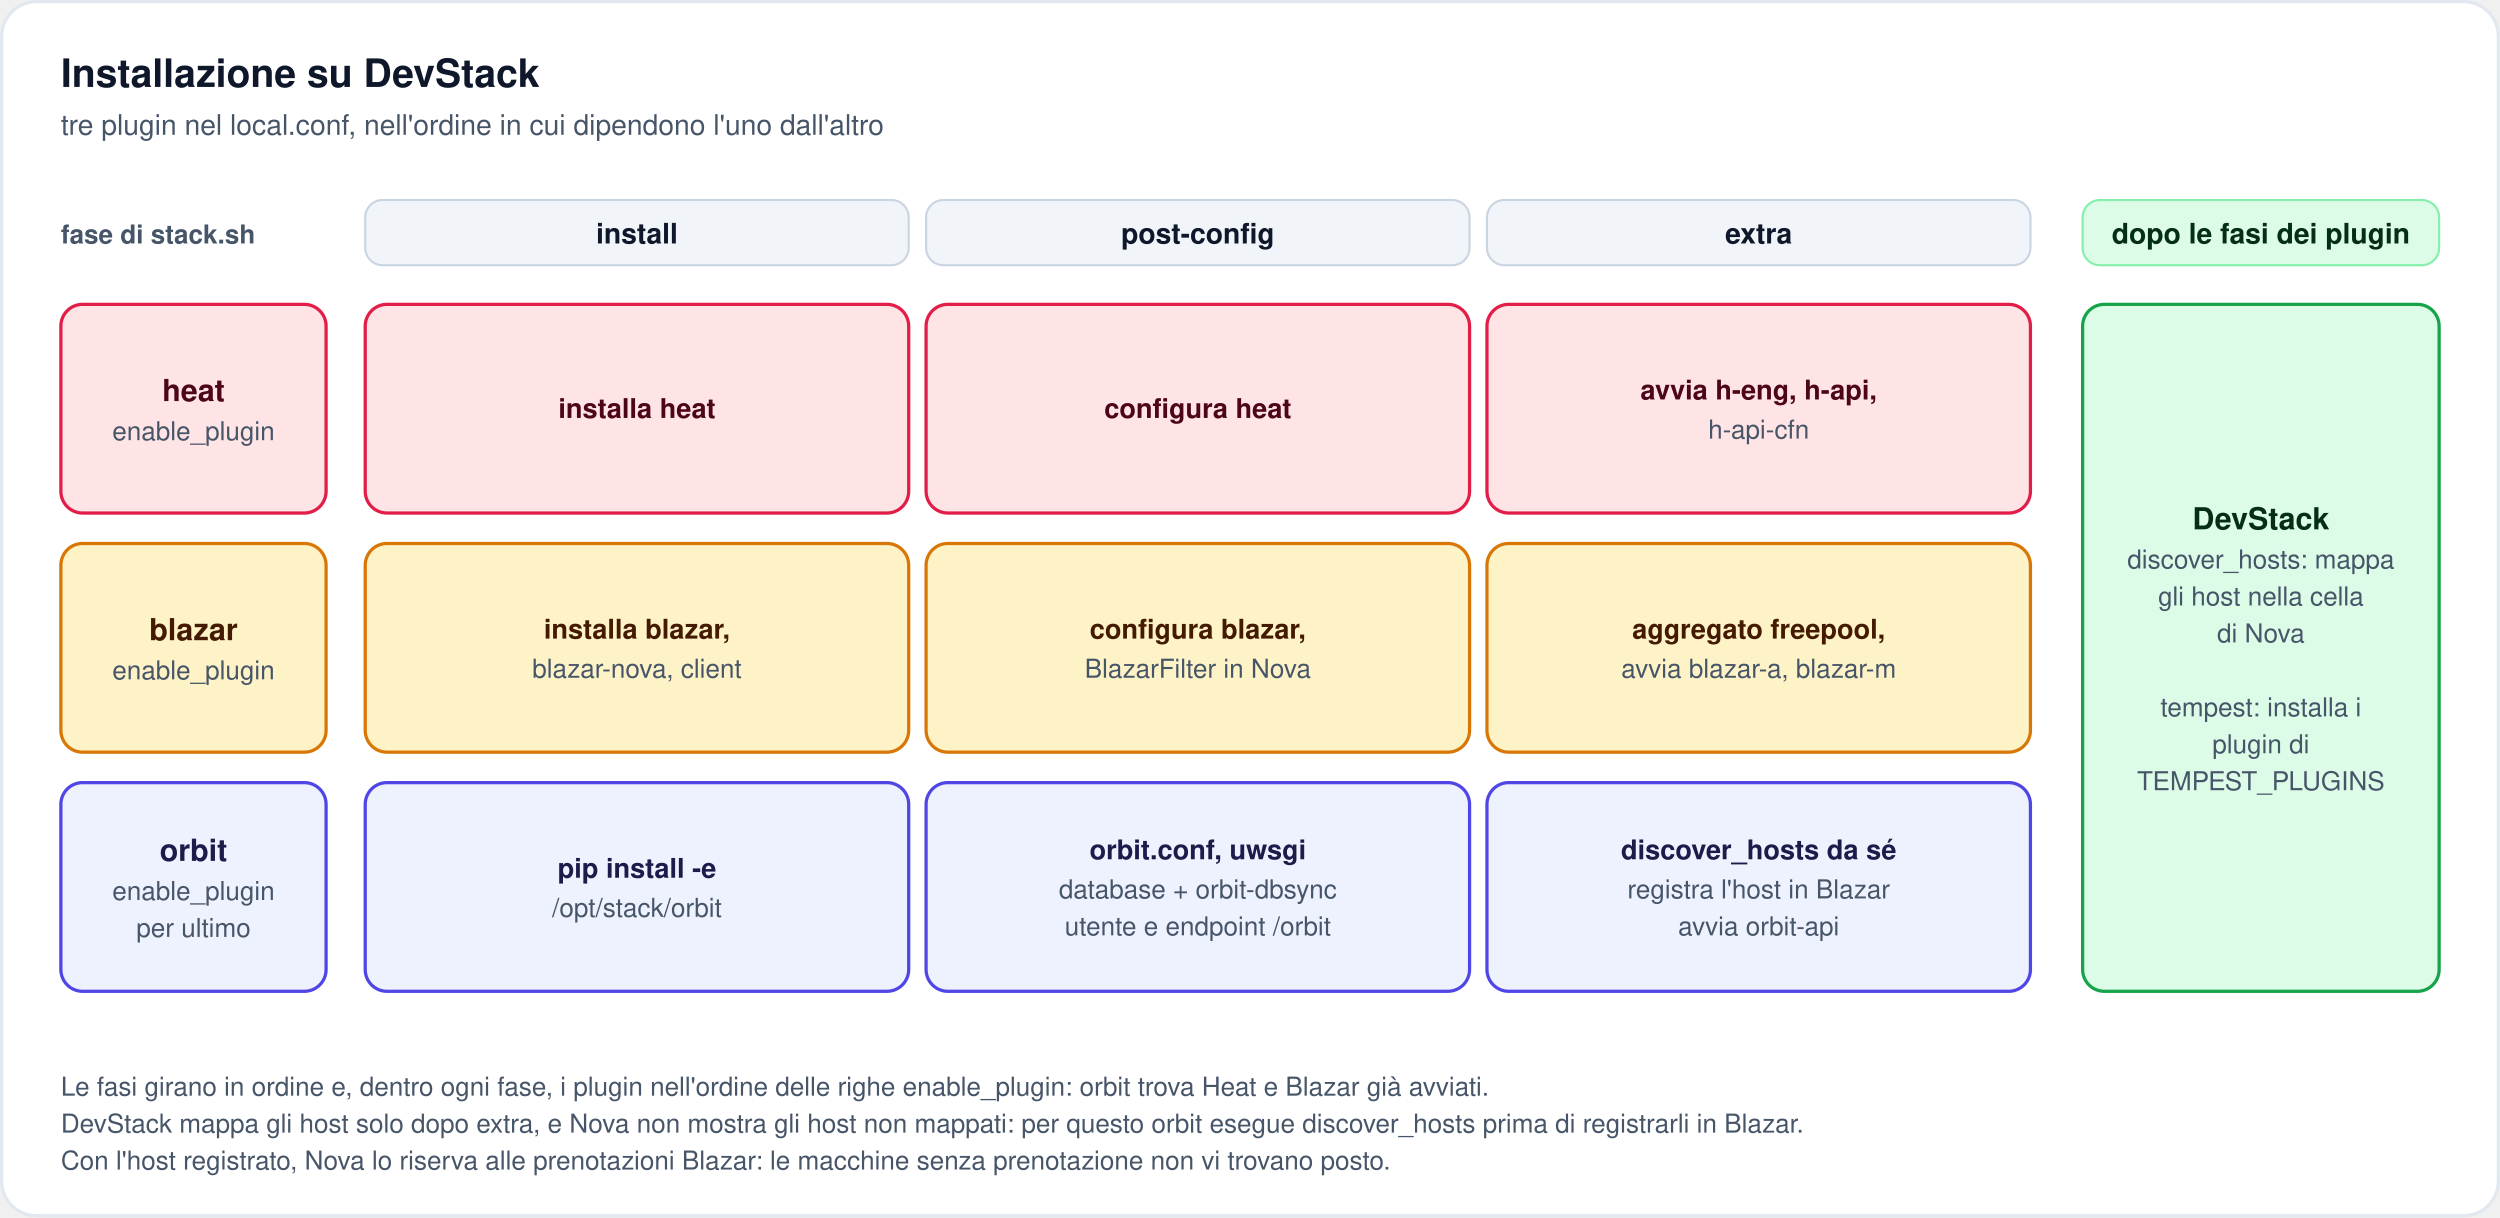
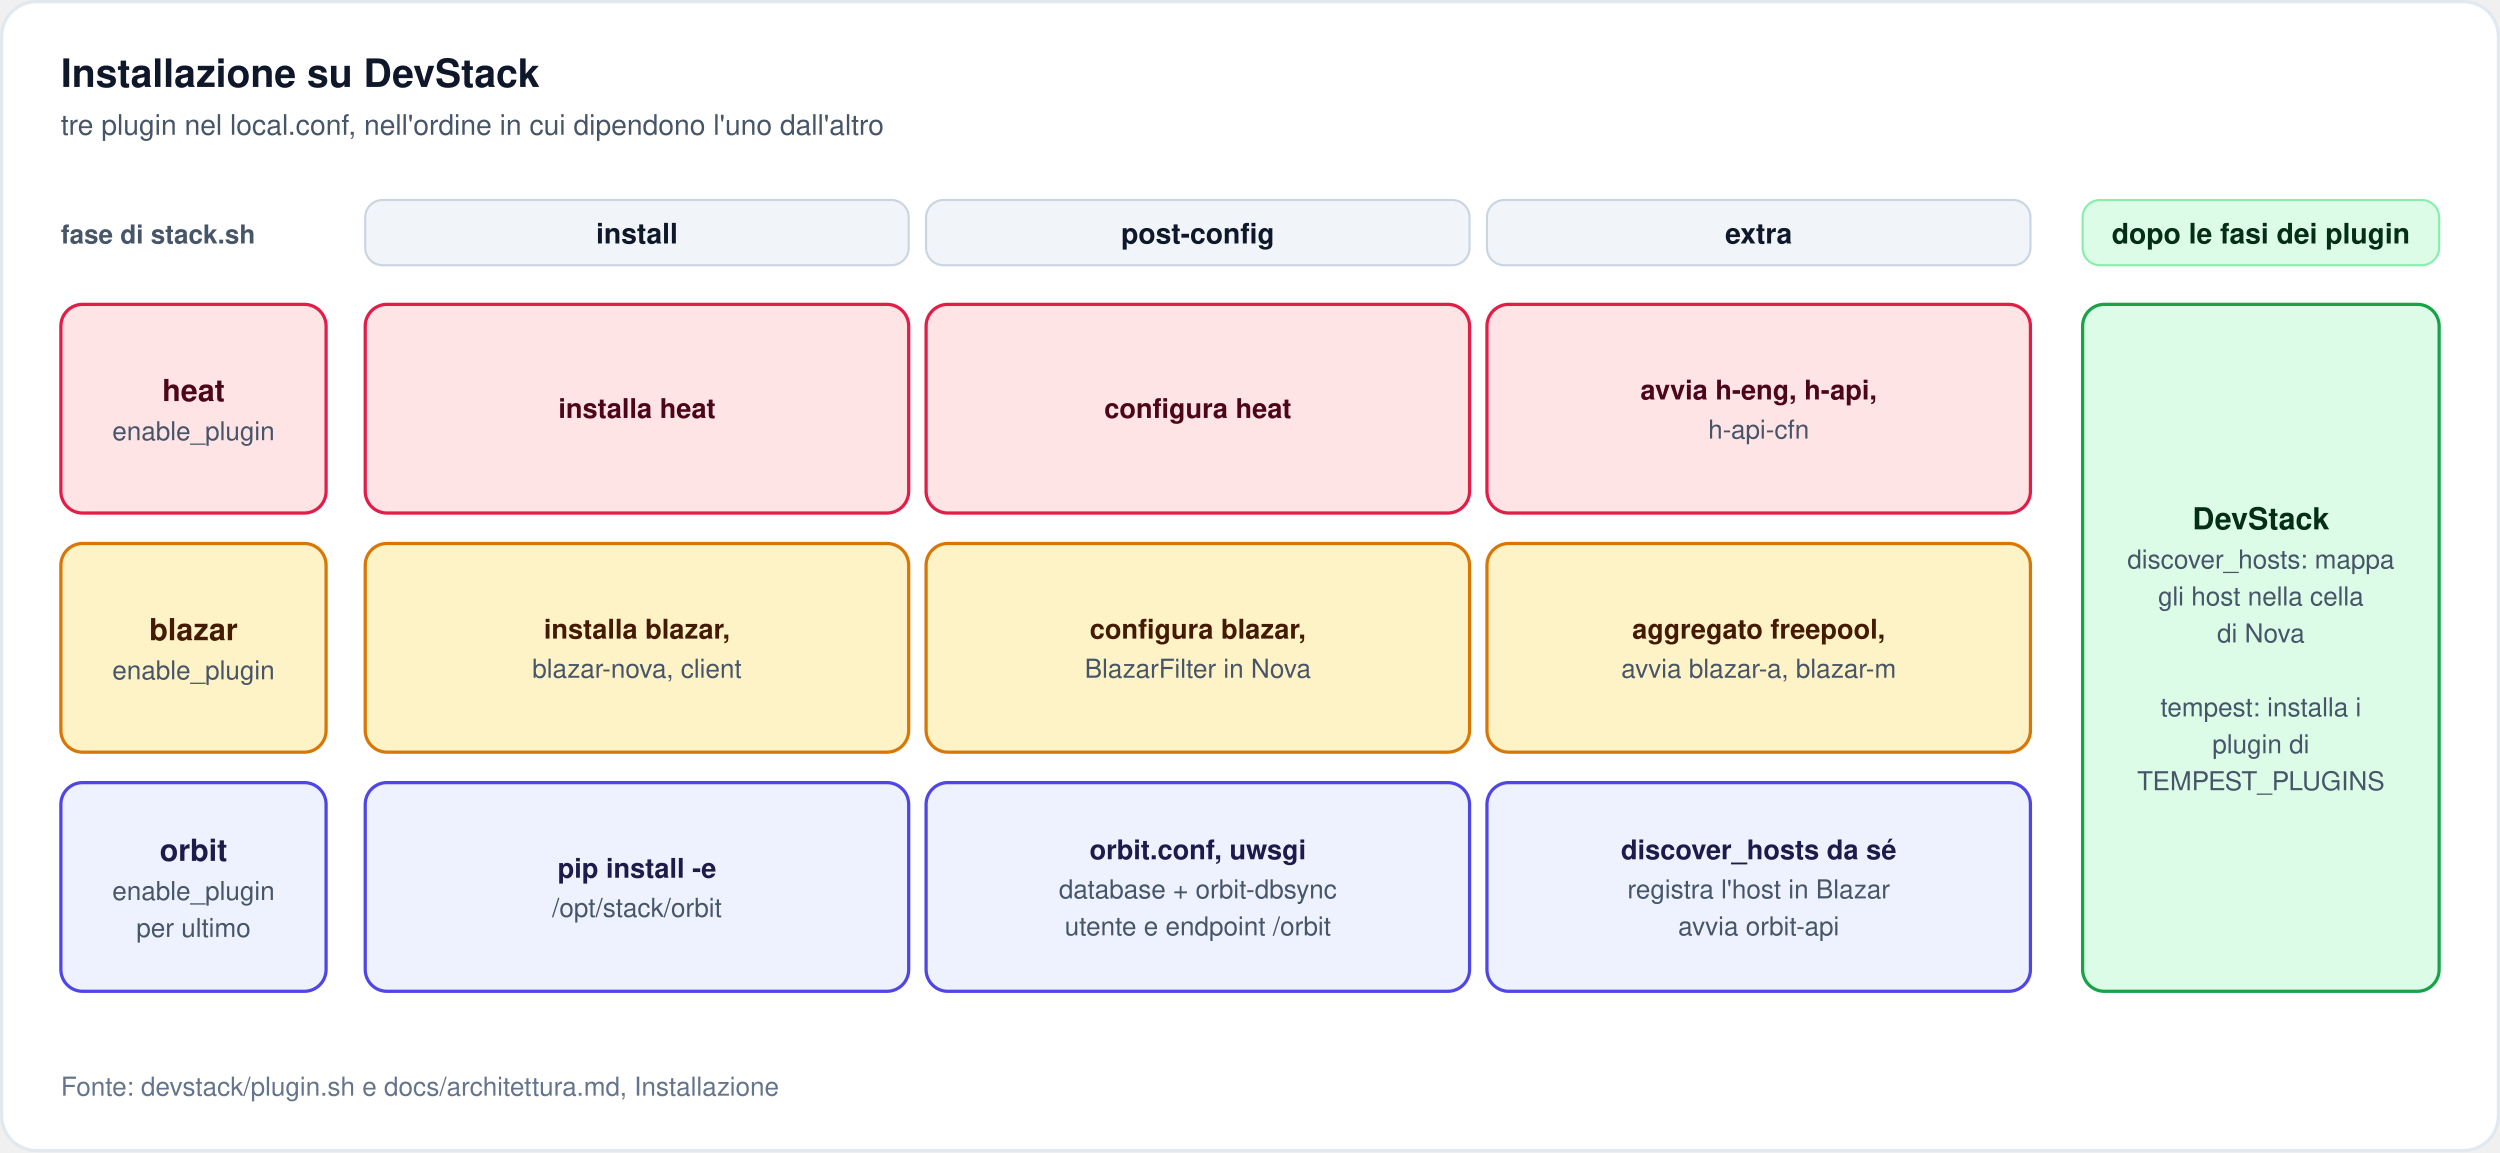
- <svg xmlns="http://www.w3.org/2000/svg" width="1150" height="560" viewBox="0 0 1150 560" role="img" aria-label="Installazione con DevStack: cosa fa ogni plugin in ogni fase">
+ <svg xmlns="http://www.w3.org/2000/svg" width="1150" height="530" viewBox="0 0 1150 530" role="img" aria-label="Installazione con DevStack: cosa fa ogni plugin in ogni fase">
  <defs />
-   <rect x="0.75" y="0.75" width="1148.5" height="558.5" rx="16" fill="#ffffff" stroke="#e2e8f0" stroke-width="1.5" />
+   <rect x="0.75" y="0.75" width="1148.5" height="528.5" rx="16" fill="#ffffff" stroke="#e2e8f0" stroke-width="1.5" />
  <text x="28" y="40" font-family="-apple-system, BlinkMacSystemFont, 'Segoe UI', Helvetica, Arial, sans-serif" font-size="18" font-weight="700" fill="#0f172a">Installazione su DevStack</text>
  <text x="28" y="62" font-family="-apple-system, BlinkMacSystemFont, 'Segoe UI', Helvetica, Arial, sans-serif" font-size="13" fill="#475569">tre plugin nel local.conf, nell'ordine in cui dipendono l'uno dall'altro</text>
  <rect x="168" y="92" width="250" height="30" rx="8" fill="#f1f5f9" stroke="#cbd5e1" stroke-width="1" />
  <text x="293.0" y="112" font-family="-apple-system, BlinkMacSystemFont, 'Segoe UI', Helvetica, Arial, sans-serif" font-size="13" font-weight="700" text-anchor="middle" fill="#0f172a">install</text>
  <rect x="426" y="92" width="250" height="30" rx="8" fill="#f1f5f9" stroke="#cbd5e1" stroke-width="1" />
  <text x="551.0" y="112" font-family="-apple-system, BlinkMacSystemFont, 'Segoe UI', Helvetica, Arial, sans-serif" font-size="13" font-weight="700" text-anchor="middle" fill="#0f172a">post-config</text>
  <rect x="684" y="92" width="250" height="30" rx="8" fill="#f1f5f9" stroke="#cbd5e1" stroke-width="1" />
  <text x="809.0" y="112" font-family="-apple-system, BlinkMacSystemFont, 'Segoe UI', Helvetica, Arial, sans-serif" font-size="13" font-weight="700" text-anchor="middle" fill="#0f172a">extra</text>
  <rect x="958" y="92" width="164" height="30" rx="8" fill="#dcfce7" stroke="#86efac" stroke-width="1" />
  <text x="1040.0" y="112" font-family="-apple-system, BlinkMacSystemFont, 'Segoe UI', Helvetica, Arial, sans-serif" font-size="13" font-weight="700" text-anchor="middle" fill="#052e16">dopo le fasi dei plugin</text>
  <text x="28" y="112" font-family="-apple-system, BlinkMacSystemFont, 'Segoe UI', Helvetica, Arial, sans-serif" font-size="12" font-weight="600" text-anchor="start" fill="#475569">fase di stack.sh</text>
  <rect x="28" y="140" width="122" height="96" rx="10" fill="#ffe4e6" stroke="#e11d48" stroke-width="1.5" />
  <text x="89.0" y="184.5" font-family="-apple-system, BlinkMacSystemFont, 'Segoe UI', Helvetica, Arial, sans-serif" font-size="14" font-weight="600" text-anchor="middle" fill="#4c0519">heat</text>
  <text x="89.0" y="202.5" font-family="-apple-system, BlinkMacSystemFont, 'Segoe UI', Helvetica, Arial, sans-serif" font-size="12" font-weight="normal" text-anchor="middle" fill="#475569">enable_plugin</text>
  <rect x="168" y="140" width="250" height="96" rx="10" fill="#ffe4e6" stroke="#e11d48" stroke-width="1.5" />
  <text x="293.0" y="192.25" font-family="-apple-system, BlinkMacSystemFont, 'Segoe UI', Helvetica, Arial, sans-serif" font-size="12.5" font-weight="600" text-anchor="middle" fill="#4c0519">installa heat</text>
  <rect x="426" y="140" width="250" height="96" rx="10" fill="#ffe4e6" stroke="#e11d48" stroke-width="1.5" />
  <text x="551.0" y="192.25" font-family="-apple-system, BlinkMacSystemFont, 'Segoe UI', Helvetica, Arial, sans-serif" font-size="12.5" font-weight="600" text-anchor="middle" fill="#4c0519">configura heat</text>
  <rect x="684" y="140" width="250" height="96" rx="10" fill="#ffe4e6" stroke="#e11d48" stroke-width="1.5" />
  <text x="809.0" y="183.75" font-family="-apple-system, BlinkMacSystemFont, 'Segoe UI', Helvetica, Arial, sans-serif" font-size="12.5" font-weight="600" text-anchor="middle" fill="#4c0519">avvia h-eng, h-api,</text>
  <text x="809.0" y="201.75" font-family="-apple-system, BlinkMacSystemFont, 'Segoe UI', Helvetica, Arial, sans-serif" font-size="12" font-weight="normal" text-anchor="middle" fill="#475569">h-api-cfn</text>
  <rect x="28" y="250" width="122" height="96" rx="10" fill="#fef3c7" stroke="#d97706" stroke-width="1.5" />
  <text x="89.0" y="294.5" font-family="-apple-system, BlinkMacSystemFont, 'Segoe UI', Helvetica, Arial, sans-serif" font-size="14" font-weight="600" text-anchor="middle" fill="#451a03">blazar</text>
  <text x="89.0" y="312.5" font-family="-apple-system, BlinkMacSystemFont, 'Segoe UI', Helvetica, Arial, sans-serif" font-size="12" font-weight="normal" text-anchor="middle" fill="#475569">enable_plugin</text>
  <rect x="168" y="250" width="250" height="96" rx="10" fill="#fef3c7" stroke="#d97706" stroke-width="1.5" />
  <text x="293.0" y="293.75" font-family="-apple-system, BlinkMacSystemFont, 'Segoe UI', Helvetica, Arial, sans-serif" font-size="12.5" font-weight="600" text-anchor="middle" fill="#451a03">installa blazar,</text>
  <text x="293.0" y="311.75" font-family="-apple-system, BlinkMacSystemFont, 'Segoe UI', Helvetica, Arial, sans-serif" font-size="12" font-weight="normal" text-anchor="middle" fill="#475569">blazar-nova, client</text>
  <rect x="426" y="250" width="250" height="96" rx="10" fill="#fef3c7" stroke="#d97706" stroke-width="1.5" />
  <text x="551.0" y="293.75" font-family="-apple-system, BlinkMacSystemFont, 'Segoe UI', Helvetica, Arial, sans-serif" font-size="12.5" font-weight="600" text-anchor="middle" fill="#451a03">configura blazar,</text>
  <text x="551.0" y="311.75" font-family="-apple-system, BlinkMacSystemFont, 'Segoe UI', Helvetica, Arial, sans-serif" font-size="12" font-weight="normal" text-anchor="middle" fill="#475569">BlazarFilter in Nova</text>
  <rect x="684" y="250" width="250" height="96" rx="10" fill="#fef3c7" stroke="#d97706" stroke-width="1.5" />
  <text x="809.0" y="293.75" font-family="-apple-system, BlinkMacSystemFont, 'Segoe UI', Helvetica, Arial, sans-serif" font-size="12.5" font-weight="600" text-anchor="middle" fill="#451a03">aggregato freepool,</text>
  <text x="809.0" y="311.75" font-family="-apple-system, BlinkMacSystemFont, 'Segoe UI', Helvetica, Arial, sans-serif" font-size="12" font-weight="normal" text-anchor="middle" fill="#475569">avvia blazar-a, blazar-m</text>
  <rect x="28" y="360" width="122" height="96" rx="10" fill="#eef2ff" stroke="#4f46e5" stroke-width="1.5" />
  <text x="89.0" y="396.0" font-family="-apple-system, BlinkMacSystemFont, 'Segoe UI', Helvetica, Arial, sans-serif" font-size="14" font-weight="600" text-anchor="middle" fill="#1e1b4b">orbit</text>
  <text x="89.0" y="414.0" font-family="-apple-system, BlinkMacSystemFont, 'Segoe UI', Helvetica, Arial, sans-serif" font-size="12" font-weight="normal" text-anchor="middle" fill="#475569">enable_plugin</text>
  <text x="89.0" y="431.0" font-family="-apple-system, BlinkMacSystemFont, 'Segoe UI', Helvetica, Arial, sans-serif" font-size="12" font-weight="normal" text-anchor="middle" fill="#475569">per ultimo</text>
  <rect x="168" y="360" width="250" height="96" rx="10" fill="#eef2ff" stroke="#4f46e5" stroke-width="1.5" />
  <text x="293.0" y="403.75" font-family="-apple-system, BlinkMacSystemFont, 'Segoe UI', Helvetica, Arial, sans-serif" font-size="12.5" font-weight="600" text-anchor="middle" fill="#1e1b4b">pip install -e</text>
  <text x="293.0" y="421.75" font-family="-apple-system, BlinkMacSystemFont, 'Segoe UI', Helvetica, Arial, sans-serif" font-size="12" font-weight="normal" text-anchor="middle" fill="#475569">/opt/stack/orbit</text>
  <rect x="426" y="360" width="250" height="96" rx="10" fill="#eef2ff" stroke="#4f46e5" stroke-width="1.5" />
  <text x="551.0" y="395.25" font-family="-apple-system, BlinkMacSystemFont, 'Segoe UI', Helvetica, Arial, sans-serif" font-size="12.5" font-weight="600" text-anchor="middle" fill="#1e1b4b">orbit.conf, uwsgi</text>
  <text x="551.0" y="413.25" font-family="-apple-system, BlinkMacSystemFont, 'Segoe UI', Helvetica, Arial, sans-serif" font-size="12" font-weight="normal" text-anchor="middle" fill="#475569">database + orbit-dbsync</text>
  <text x="551.0" y="430.25" font-family="-apple-system, BlinkMacSystemFont, 'Segoe UI', Helvetica, Arial, sans-serif" font-size="12" font-weight="normal" text-anchor="middle" fill="#475569">utente e endpoint /orbit</text>
  <rect x="684" y="360" width="250" height="96" rx="10" fill="#eef2ff" stroke="#4f46e5" stroke-width="1.5" />
  <text x="809.0" y="395.25" font-family="-apple-system, BlinkMacSystemFont, 'Segoe UI', Helvetica, Arial, sans-serif" font-size="12.5" font-weight="600" text-anchor="middle" fill="#1e1b4b">discover_hosts da sé</text>
  <text x="809.0" y="413.25" font-family="-apple-system, BlinkMacSystemFont, 'Segoe UI', Helvetica, Arial, sans-serif" font-size="12" font-weight="normal" text-anchor="middle" fill="#475569">registra l'host in Blazar</text>
  <text x="809.0" y="430.25" font-family="-apple-system, BlinkMacSystemFont, 'Segoe UI', Helvetica, Arial, sans-serif" font-size="12" font-weight="normal" text-anchor="middle" fill="#475569">avvia orbit-api</text>
  <rect x="958" y="140" width="164" height="316" rx="10" fill="#dcfce7" stroke="#16a34a" stroke-width="1.5" />
  <text x="1040.0" y="243.5" font-family="-apple-system, BlinkMacSystemFont, 'Segoe UI', Helvetica, Arial, sans-serif" font-size="14" font-weight="600" text-anchor="middle" fill="#052e16">DevStack</text>
  <text x="1040.0" y="261.5" font-family="-apple-system, BlinkMacSystemFont, 'Segoe UI', Helvetica, Arial, sans-serif" font-size="12" font-weight="normal" text-anchor="middle" fill="#475569">discover_hosts: mappa</text>
  <text x="1040.0" y="278.5" font-family="-apple-system, BlinkMacSystemFont, 'Segoe UI', Helvetica, Arial, sans-serif" font-size="12" font-weight="normal" text-anchor="middle" fill="#475569">gli host nella cella</text>
  <text x="1040.0" y="295.5" font-family="-apple-system, BlinkMacSystemFont, 'Segoe UI', Helvetica, Arial, sans-serif" font-size="12" font-weight="normal" text-anchor="middle" fill="#475569">di Nova</text>
  <text x="1040.0" y="312.5" font-family="-apple-system, BlinkMacSystemFont, 'Segoe UI', Helvetica, Arial, sans-serif" font-size="12" font-weight="normal" text-anchor="middle" fill="#475569" />
  <text x="1040.0" y="329.5" font-family="-apple-system, BlinkMacSystemFont, 'Segoe UI', Helvetica, Arial, sans-serif" font-size="12" font-weight="normal" text-anchor="middle" fill="#475569">tempest: installa i</text>
  <text x="1040.0" y="346.5" font-family="-apple-system, BlinkMacSystemFont, 'Segoe UI', Helvetica, Arial, sans-serif" font-size="12" font-weight="normal" text-anchor="middle" fill="#475569">plugin di</text>
  <text x="1040.0" y="363.5" font-family="-apple-system, BlinkMacSystemFont, 'Segoe UI', Helvetica, Arial, sans-serif" font-size="12" font-weight="normal" text-anchor="middle" fill="#475569">TEMPEST_PLUGINS</text>
-   <text x="28" y="504" font-family="-apple-system, BlinkMacSystemFont, 'Segoe UI', Helvetica, Arial, sans-serif" font-size="12" font-weight="normal" text-anchor="start" fill="#475569">Le fasi girano in ordine e, dentro ogni fase, i plugin nell'ordine delle righe enable_plugin: orbit trova Heat e Blazar già avviati.</text>
-   <text x="28" y="521" font-family="-apple-system, BlinkMacSystemFont, 'Segoe UI', Helvetica, Arial, sans-serif" font-size="12" font-weight="normal" text-anchor="start" fill="#475569">DevStack mappa gli host solo dopo extra, e Nova non mostra gli host non mappati: per questo orbit esegue discover_hosts prima di registrarli in Blazar.</text>
-   <text x="28" y="538" font-family="-apple-system, BlinkMacSystemFont, 'Segoe UI', Helvetica, Arial, sans-serif" font-size="12" font-weight="normal" text-anchor="start" fill="#475569">Con l'host registrato, Nova lo riserva alle prenotazioni Blazar: le macchine senza prenotazione non vi trovano posto.</text>
+   <text x="28" y="504" font-family="-apple-system, BlinkMacSystemFont, 'Segoe UI', Helvetica, Arial, sans-serif" font-size="12" font-weight="normal" text-anchor="start" fill="#64748b">Fonte: devstack/plugin.sh e docs/architettura.md, Installazione</text>
</svg>
